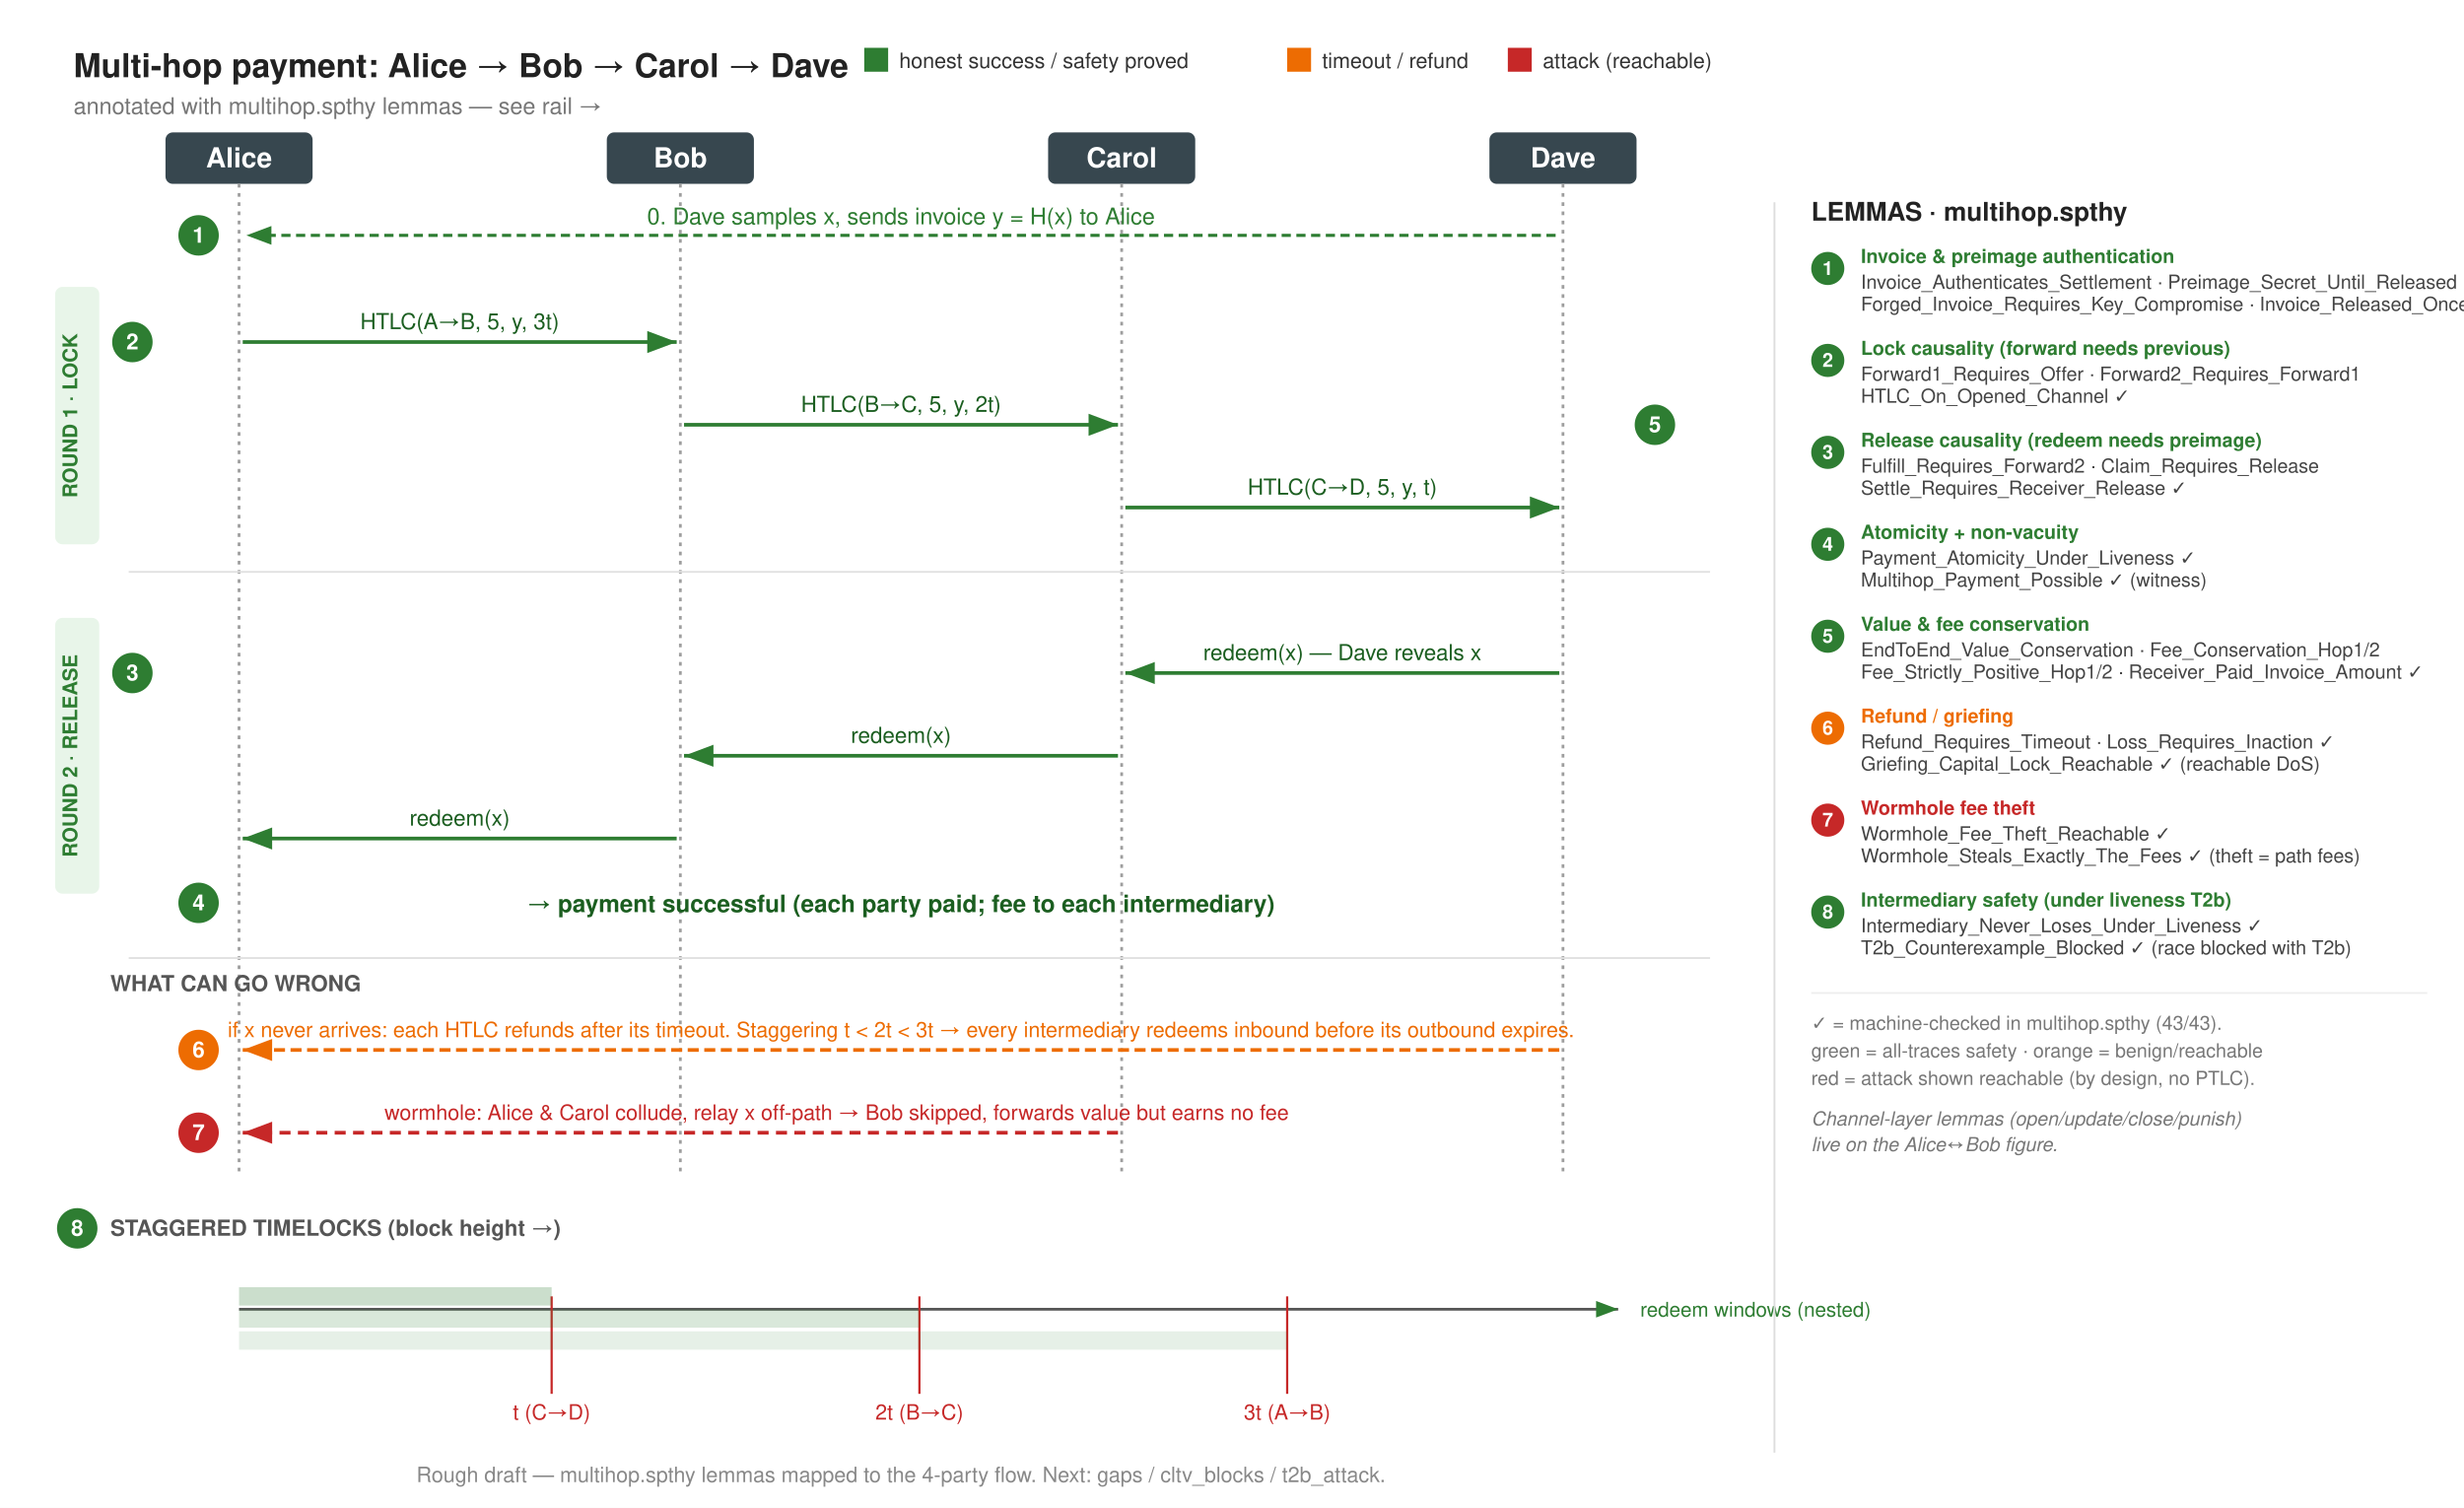
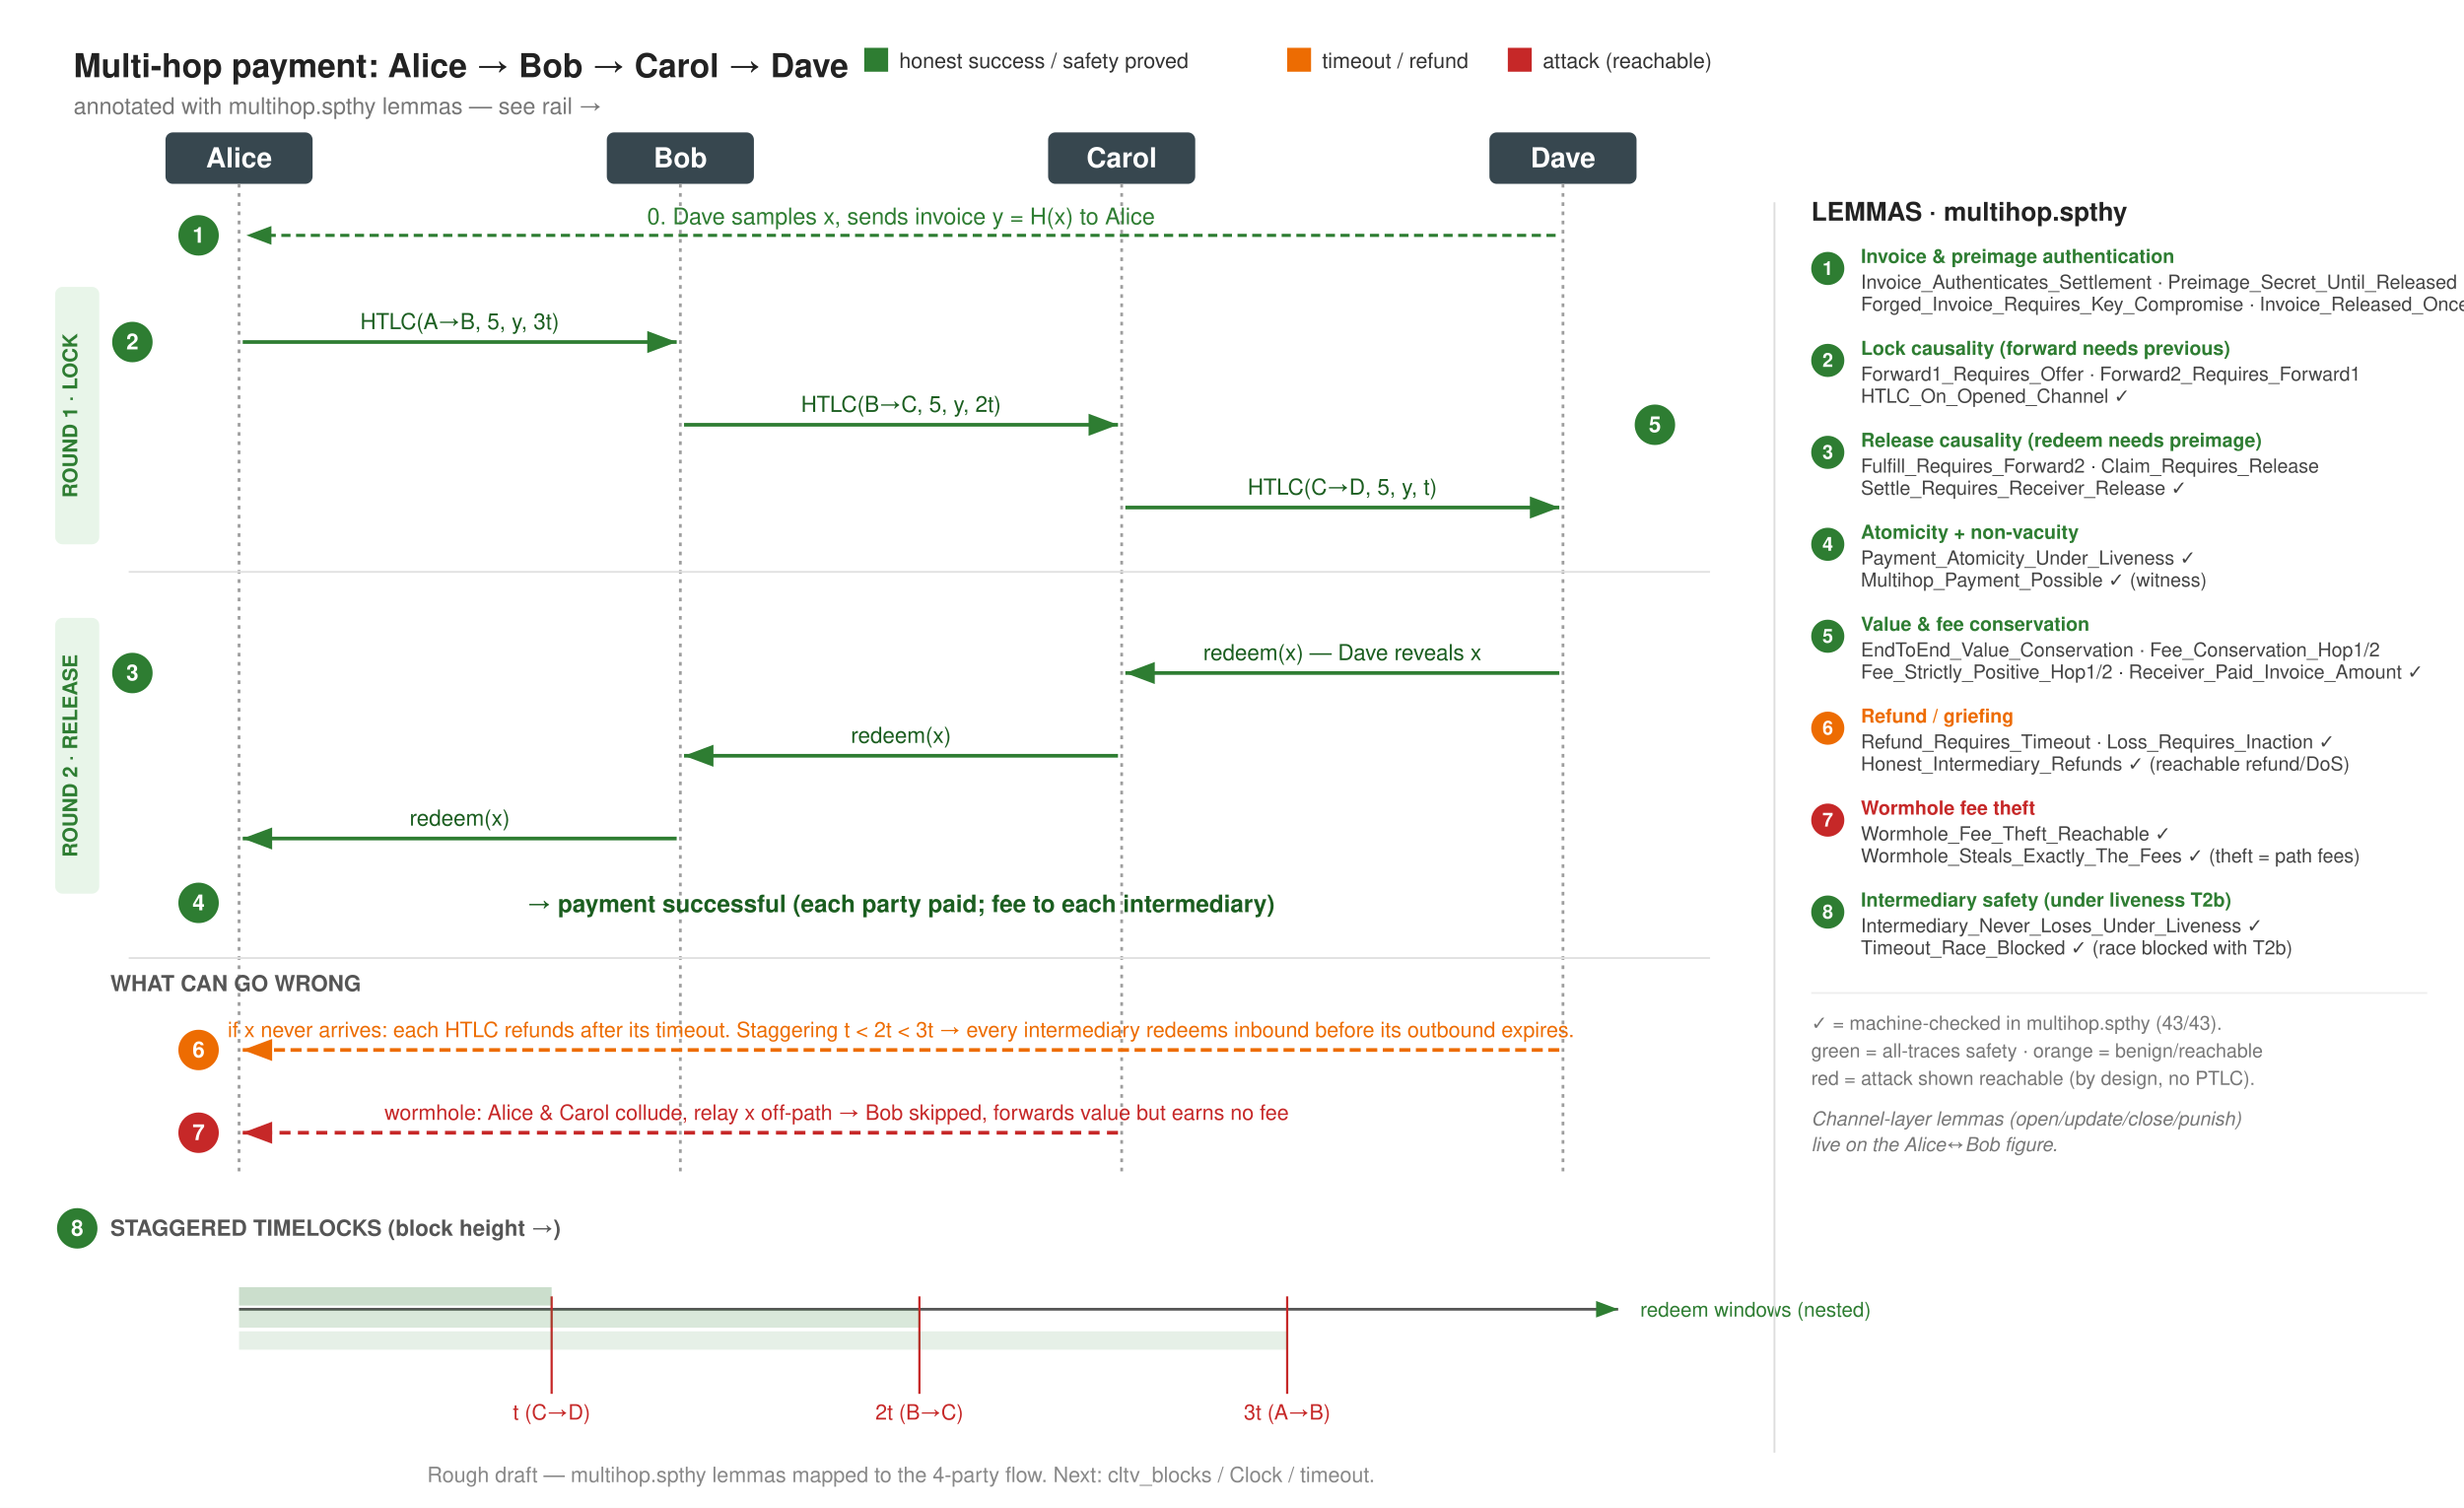
<svg xmlns="http://www.w3.org/2000/svg" width="1340" height="820" viewBox="0 0 1340 820" font-family="Segoe UI, Helvetica, Arial, sans-serif">
  <defs>
    <marker id="ag" markerWidth="10" markerHeight="10" refX="8" refY="3" orient="auto">
      <path d="M0,0 L8,3 L0,6 Z" fill="#2e7d32" />
    </marker>
    <marker id="ao" markerWidth="10" markerHeight="10" refX="8" refY="3" orient="auto">
      <path d="M0,0 L8,3 L0,6 Z" fill="#ed6c02" />
    </marker>
    <marker id="ar" markerWidth="10" markerHeight="10" refX="8" refY="3" orient="auto">
      <path d="M0,0 L8,3 L0,6 Z" fill="#c62828" />
    </marker>
  </defs>
  <rect x="0" y="0" width="1340" height="820" fill="#ffffff" />
  <text x="40" y="42" font-size="18" font-weight="700" fill="#222">Multi-hop payment:  Alice → Bob → Carol → Dave</text>
  <text x="40" y="62" font-size="12.5" fill="#777">annotated with multihop.spthy lemmas — see rail →</text>
  <rect x="470" y="26" width="13" height="13" fill="#2e7d32" />
  <text x="489" y="37" font-size="11.5" fill="#333">honest success / safety proved</text>
  <rect x="700" y="26" width="13" height="13" fill="#ed6c02" />
  <text x="719" y="37" font-size="11.5" fill="#333">timeout / refund</text>
  <rect x="820" y="26" width="13" height="13" fill="#c62828" />
  <text x="839" y="37" font-size="11.5" fill="#333">attack (reachable)</text>
  <g font-size="15" font-weight="600" fill="#fff" text-anchor="middle">
    <rect x="90" y="72" width="80" height="28" rx="4" fill="#37474f" />
    <text x="130" y="91">Alice</text>
    <rect x="330" y="72" width="80" height="28" rx="4" fill="#37474f" />
    <text x="370" y="91">Bob</text>
    <rect x="570" y="72" width="80" height="28" rx="4" fill="#37474f" />
    <text x="610" y="91">Carol</text>
    <rect x="810" y="72" width="80" height="28" rx="4" fill="#37474f" />
    <text x="850" y="91">Dave</text>
  </g>
  <g stroke="#9e9e9e" stroke-width="1.5" stroke-dasharray="2,3">
    <line x1="130" y1="100" x2="130" y2="640" />
    <line x1="370" y1="100" x2="370" y2="640" />
    <line x1="610" y1="100" x2="610" y2="640" />
    <line x1="850" y1="100" x2="850" y2="640" />
  </g>
  <line x1="846" y1="128" x2="134" y2="128" stroke="#2e7d32" stroke-width="1.7" stroke-dasharray="5,3" marker-end="url(#ag)" />
  <text x="490" y="122" font-size="12.5" fill="#2e7d32" text-anchor="middle">0.  Dave samples x, sends invoice  y = H(x)  to Alice</text>
  <circle cx="108" cy="128" r="11" fill="#2e7d32" />
  <text x="108" y="132" font-size="12" font-weight="700" fill="#fff" text-anchor="middle">1</text>
  <rect x="30" y="156" width="24" height="140" rx="4" fill="#e8f5e9" />
  <text x="42" y="226" font-size="11" font-weight="700" fill="#2e7d32" text-anchor="middle" transform="rotate(-90 42 226)">ROUND 1 · LOCK</text>
  <g stroke="#2e7d32" stroke-width="2" marker-end="url(#ag)">
    <line x1="132" y1="186" x2="368" y2="186" />
    <line x1="372" y1="231" x2="608" y2="231" />
    <line x1="612" y1="276" x2="848" y2="276" />
  </g>
  <g font-size="12" fill="#1b5e20" text-anchor="middle">
    <text x="250" y="179">HTLC(A→B,  5,  y,  3t)</text>
    <text x="490" y="224">HTLC(B→C,  5,  y,  2t)</text>
    <text x="730" y="269">HTLC(C→D,  5,  y,  t)</text>
  </g>
  <circle cx="72" cy="186" r="11" fill="#2e7d32" />
  <text x="72" y="190" font-size="12" font-weight="700" fill="#fff" text-anchor="middle">2</text>
  <circle cx="900" cy="231" r="11" fill="#2e7d32" />
  <text x="900" y="235" font-size="12" font-weight="700" fill="#fff" text-anchor="middle">5</text>
  <line x1="70" y1="311" x2="930" y2="311" stroke="#e0e0e0" />
  <rect x="30" y="336" width="24" height="150" rx="4" fill="#e8f5e9" />
  <text x="42" y="411" font-size="11" font-weight="700" fill="#2e7d32" text-anchor="middle" transform="rotate(-90 42 411)">ROUND 2 · RELEASE</text>
  <g stroke="#2e7d32" stroke-width="2" marker-end="url(#ag)">
    <line x1="848" y1="366" x2="612" y2="366" />
    <line x1="608" y1="411" x2="372" y2="411" />
    <line x1="368" y1="456" x2="132" y2="456" />
  </g>
  <g font-size="12" fill="#1b5e20" text-anchor="middle">
    <text x="730" y="359">redeem(x)   — Dave reveals x</text>
    <text x="490" y="404">redeem(x)</text>
    <text x="250" y="449">redeem(x)</text>
  </g>
  <circle cx="72" cy="366" r="11" fill="#2e7d32" />
  <text x="72" y="370" font-size="12" font-weight="700" fill="#fff" text-anchor="middle">3</text>
  <text x="490" y="496" font-size="13" font-weight="700" fill="#1b5e20" text-anchor="middle">→ payment successful (each party paid; fee to each intermediary)</text>
  <circle cx="108" cy="491" r="11" fill="#2e7d32" />
  <text x="108" y="495" font-size="12" font-weight="700" fill="#fff" text-anchor="middle">4</text>
  <line x1="70" y1="521" x2="930" y2="521" stroke="#e0e0e0" />
  <text x="60" y="539" font-size="12" font-weight="700" fill="#555">WHAT CAN GO WRONG</text>
  <line x1="848" y1="571" x2="132" y2="571" stroke="#ed6c02" stroke-width="2" stroke-dasharray="6,3" marker-end="url(#ao)" />
  <text x="490" y="564" font-size="11.5" fill="#ed6c02" text-anchor="middle">if x never arrives: each HTLC refunds after its timeout. Staggering t &lt; 2t &lt; 3t → every intermediary redeems inbound before its outbound expires.</text>
  <circle cx="108" cy="571" r="11" fill="#ed6c02" />
  <text x="108" y="575" font-size="12" font-weight="700" fill="#fff" text-anchor="middle">6</text>
  <line x1="608" y1="616" x2="132" y2="616" stroke="#c62828" stroke-width="2" stroke-dasharray="6,4" marker-end="url(#ar)" />
  <text x="455" y="609" font-size="11.5" fill="#c62828" text-anchor="middle">wormhole: Alice &amp; Carol collude, relay x off-path → Bob skipped, forwards value but earns no fee</text>
  <circle cx="108" cy="616" r="11" fill="#c62828" />
  <text x="108" y="620" font-size="12" font-weight="700" fill="#fff" text-anchor="middle">7</text>
  <text x="60" y="672" font-size="12" font-weight="700" fill="#555">STAGGERED TIMELOCKS (block height →)</text>
  <circle cx="42" cy="668" r="11" fill="#2e7d32" />
  <text x="42" y="672" font-size="12" font-weight="700" fill="#fff" text-anchor="middle">8</text>
  <line x1="130" y1="712" x2="880" y2="712" stroke="#555" stroke-width="1.5" marker-end="url(#ag)" />
  <g font-size="11.5" text-anchor="middle">
    <line x1="300" y1="705" x2="300" y2="758" stroke="#c62828" stroke-width="1.2" />
    <text x="300" y="772" fill="#c62828">t  (C→D)</text>
    <line x1="500" y1="705" x2="500" y2="758" stroke="#c62828" stroke-width="1.2" />
    <text x="500" y="772" fill="#c62828">2t (B→C)</text>
    <line x1="700" y1="705" x2="700" y2="758" stroke="#c62828" stroke-width="1.2" />
    <text x="700" y="772" fill="#c62828">3t (A→B)</text>
  </g>
  <rect x="130" y="700" width="170" height="10" fill="#2e7d32" opacity="0.25" />
  <rect x="130" y="712" width="370" height="10" fill="#2e7d32" opacity="0.18" />
  <rect x="130" y="724" width="570" height="10" fill="#2e7d32" opacity="0.12" />
  <text x="892" y="716" font-size="11" fill="#2e7d32">redeem windows (nested)</text>
  <line x1="965" y1="110" x2="965" y2="790" stroke="#ddd" />
  <text x="985" y="120" font-size="14" font-weight="700" fill="#222">LEMMAS · multihop.spthy</text>
  <g font-size="10.5">
    <circle cx="994" cy="146" r="9" fill="#2e7d32" />
    <text x="994" y="149.5" font-size="10.5" font-weight="700" fill="#fff" text-anchor="middle">1</text>
    <text x="1012" y="143" font-weight="700" fill="#2e7d32">Invoice &amp; preimage authentication</text>
    <text x="1012" y="157" fill="#444">Invoice_Authenticates_Settlement · Preimage_Secret_Until_Released</text>
    <text x="1012" y="169" fill="#444">Forged_Invoice_Requires_Key_Compromise · Invoice_Released_Once ✓</text>
    <circle cx="994" cy="196" r="9" fill="#2e7d32" />
    <text x="994" y="199.5" font-size="10.5" font-weight="700" fill="#fff" text-anchor="middle">2</text>
    <text x="1012" y="193" font-weight="700" fill="#2e7d32">Lock causality (forward needs previous)</text>
    <text x="1012" y="207" fill="#444">Forward1_Requires_Offer · Forward2_Requires_Forward1</text>
    <text x="1012" y="219" fill="#444">HTLC_On_Opened_Channel ✓</text>
    <circle cx="994" cy="246" r="9" fill="#2e7d32" />
    <text x="994" y="249.5" font-size="10.5" font-weight="700" fill="#fff" text-anchor="middle">3</text>
    <text x="1012" y="243" font-weight="700" fill="#2e7d32">Release causality (redeem needs preimage)</text>
    <text x="1012" y="257" fill="#444">Fulfill_Requires_Forward2 · Claim_Requires_Release</text>
    <text x="1012" y="269" fill="#444">Settle_Requires_Receiver_Release ✓</text>
    <circle cx="994" cy="296" r="9" fill="#2e7d32" />
    <text x="994" y="299.5" font-size="10.5" font-weight="700" fill="#fff" text-anchor="middle">4</text>
    <text x="1012" y="293" font-weight="700" fill="#2e7d32">Atomicity + non-vacuity</text>
    <text x="1012" y="307" fill="#444">Payment_Atomicity_Under_Liveness ✓</text>
    <text x="1012" y="319" fill="#444">Multihop_Payment_Possible ✓ (witness)</text>
    <circle cx="994" cy="346" r="9" fill="#2e7d32" />
    <text x="994" y="349.5" font-size="10.5" font-weight="700" fill="#fff" text-anchor="middle">5</text>
    <text x="1012" y="343" font-weight="700" fill="#2e7d32">Value &amp; fee conservation</text>
    <text x="1012" y="357" fill="#444">EndToEnd_Value_Conservation · Fee_Conservation_Hop1/2</text>
    <text x="1012" y="369" fill="#444">Fee_Strictly_Positive_Hop1/2 · Receiver_Paid_Invoice_Amount ✓</text>
    <circle cx="994" cy="396" r="9" fill="#ed6c02" />
    <text x="994" y="399.5" font-size="10.5" font-weight="700" fill="#fff" text-anchor="middle">6</text>
    <text x="1012" y="393" font-weight="700" fill="#ed6c02">Refund / griefing</text>
    <text x="1012" y="407" fill="#444">Refund_Requires_Timeout · Loss_Requires_Inaction ✓</text>
-     <text x="1012" y="419" fill="#444">Griefing_Capital_Lock_Reachable ✓ (reachable DoS)</text>
+     <text x="1012" y="419" fill="#444">Honest_Intermediary_Refunds ✓ (reachable refund/DoS)</text>
    <circle cx="994" cy="446" r="9" fill="#c62828" />
    <text x="994" y="449.5" font-size="10.5" font-weight="700" fill="#fff" text-anchor="middle">7</text>
    <text x="1012" y="443" font-weight="700" fill="#c62828">Wormhole fee theft</text>
    <text x="1012" y="457" fill="#444">Wormhole_Fee_Theft_Reachable ✓</text>
    <text x="1012" y="469" fill="#444">Wormhole_Steals_Exactly_The_Fees ✓ (theft = path fees)</text>
    <circle cx="994" cy="496" r="9" fill="#2e7d32" />
    <text x="994" y="499.5" font-size="10.5" font-weight="700" fill="#fff" text-anchor="middle">8</text>
    <text x="1012" y="493" font-weight="700" fill="#2e7d32">Intermediary safety (under liveness T2b)</text>
    <text x="1012" y="507" fill="#444">Intermediary_Never_Loses_Under_Liveness ✓</text>
-     <text x="1012" y="519" fill="#444">T2b_Counterexample_Blocked ✓ (race blocked with T2b)</text>
+     <text x="1012" y="519" fill="#444">Timeout_Race_Blocked ✓ (race blocked with T2b)</text>
  </g>
  <line x1="985" y1="540" x2="1320" y2="540" stroke="#eee" />
  <text x="985" y="560" font-size="10.5" fill="#777">✓ = machine-checked in multihop.spthy (43/43).</text>
  <text x="985" y="575" font-size="10.5" fill="#777">green = all-traces safety · orange = benign/reachable</text>
  <text x="985" y="590" font-size="10.5" fill="#777">red = attack shown reachable (by design, no PTLC).</text>
  <text x="985" y="612" font-size="10.5" fill="#777" font-style="italic">Channel-layer lemmas (open/update/close/punish)</text>
  <text x="985" y="626" font-size="10.5" fill="#777" font-style="italic">live on the Alice↔Bob figure.</text>
-   <text x="490" y="806" font-size="11.5" fill="#888" text-anchor="middle">Rough draft — multihop.spthy lemmas mapped to the 4-party flow. Next: gaps / cltv_blocks / t2b_attack.</text>
+   <text x="490" y="806" font-size="11.5" fill="#888" text-anchor="middle">Rough draft — multihop.spthy lemmas mapped to the 4-party flow. Next: cltv_blocks / Clock / timeout.</text>
</svg>
